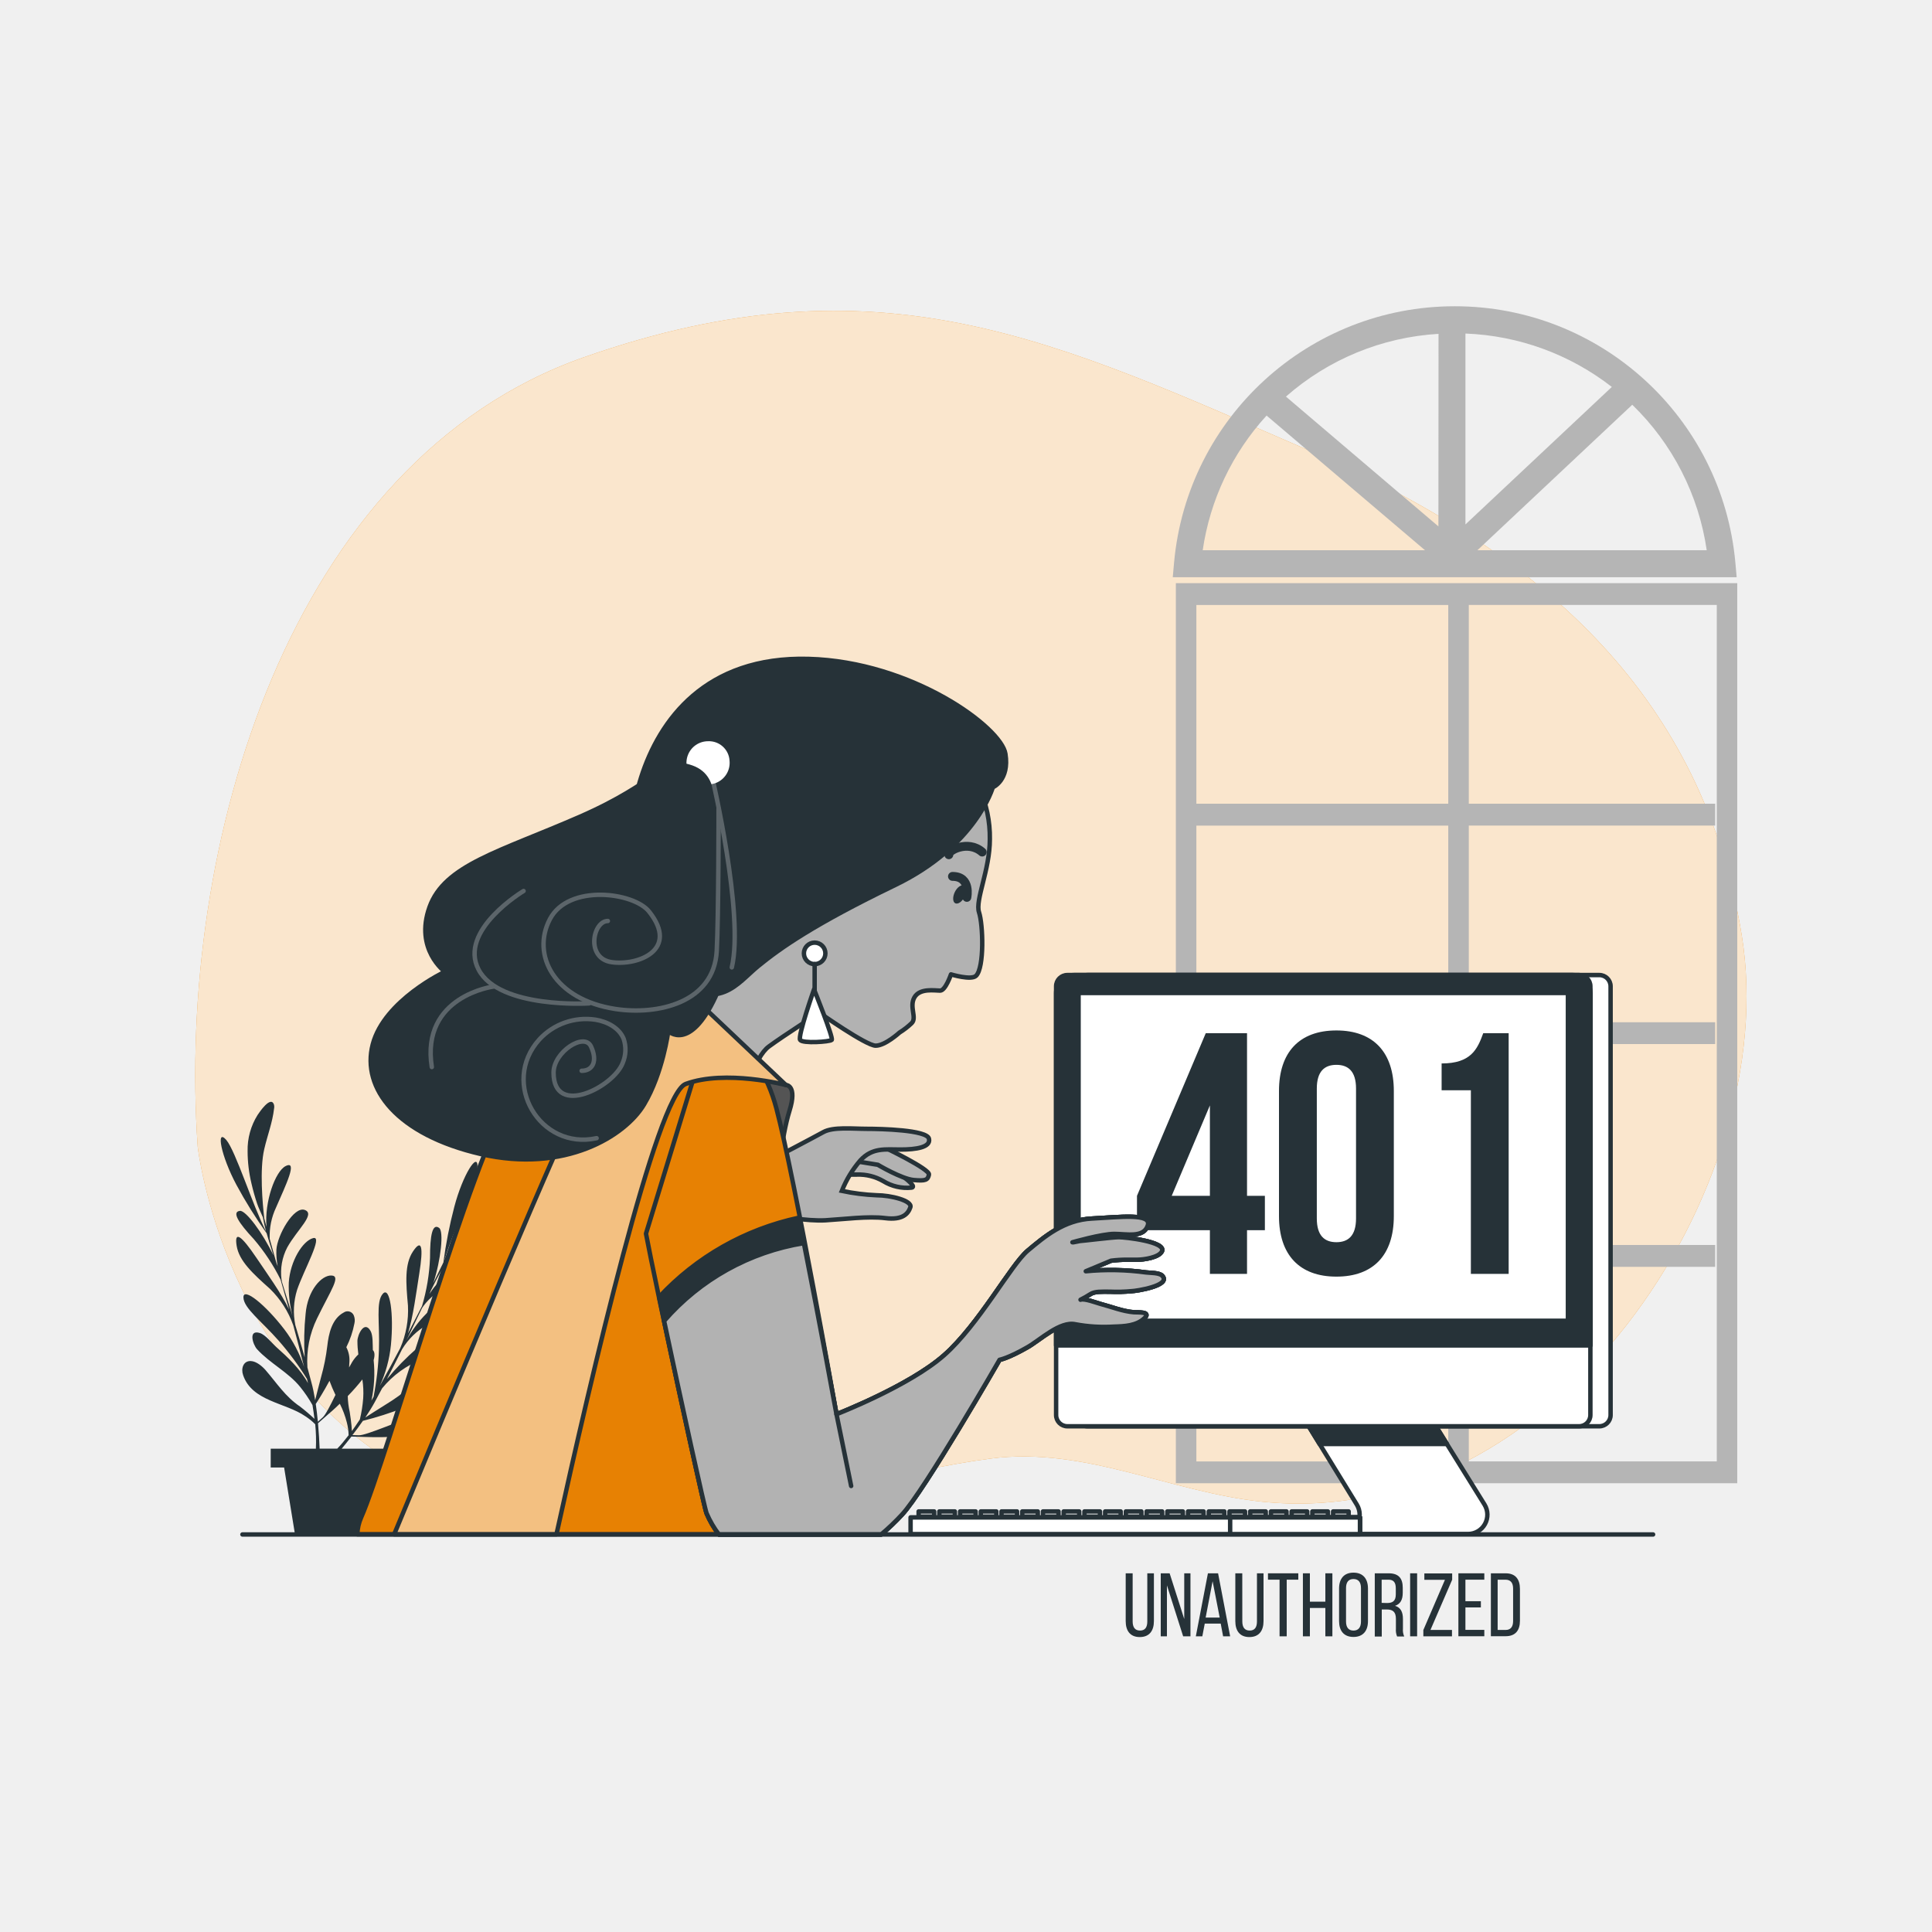
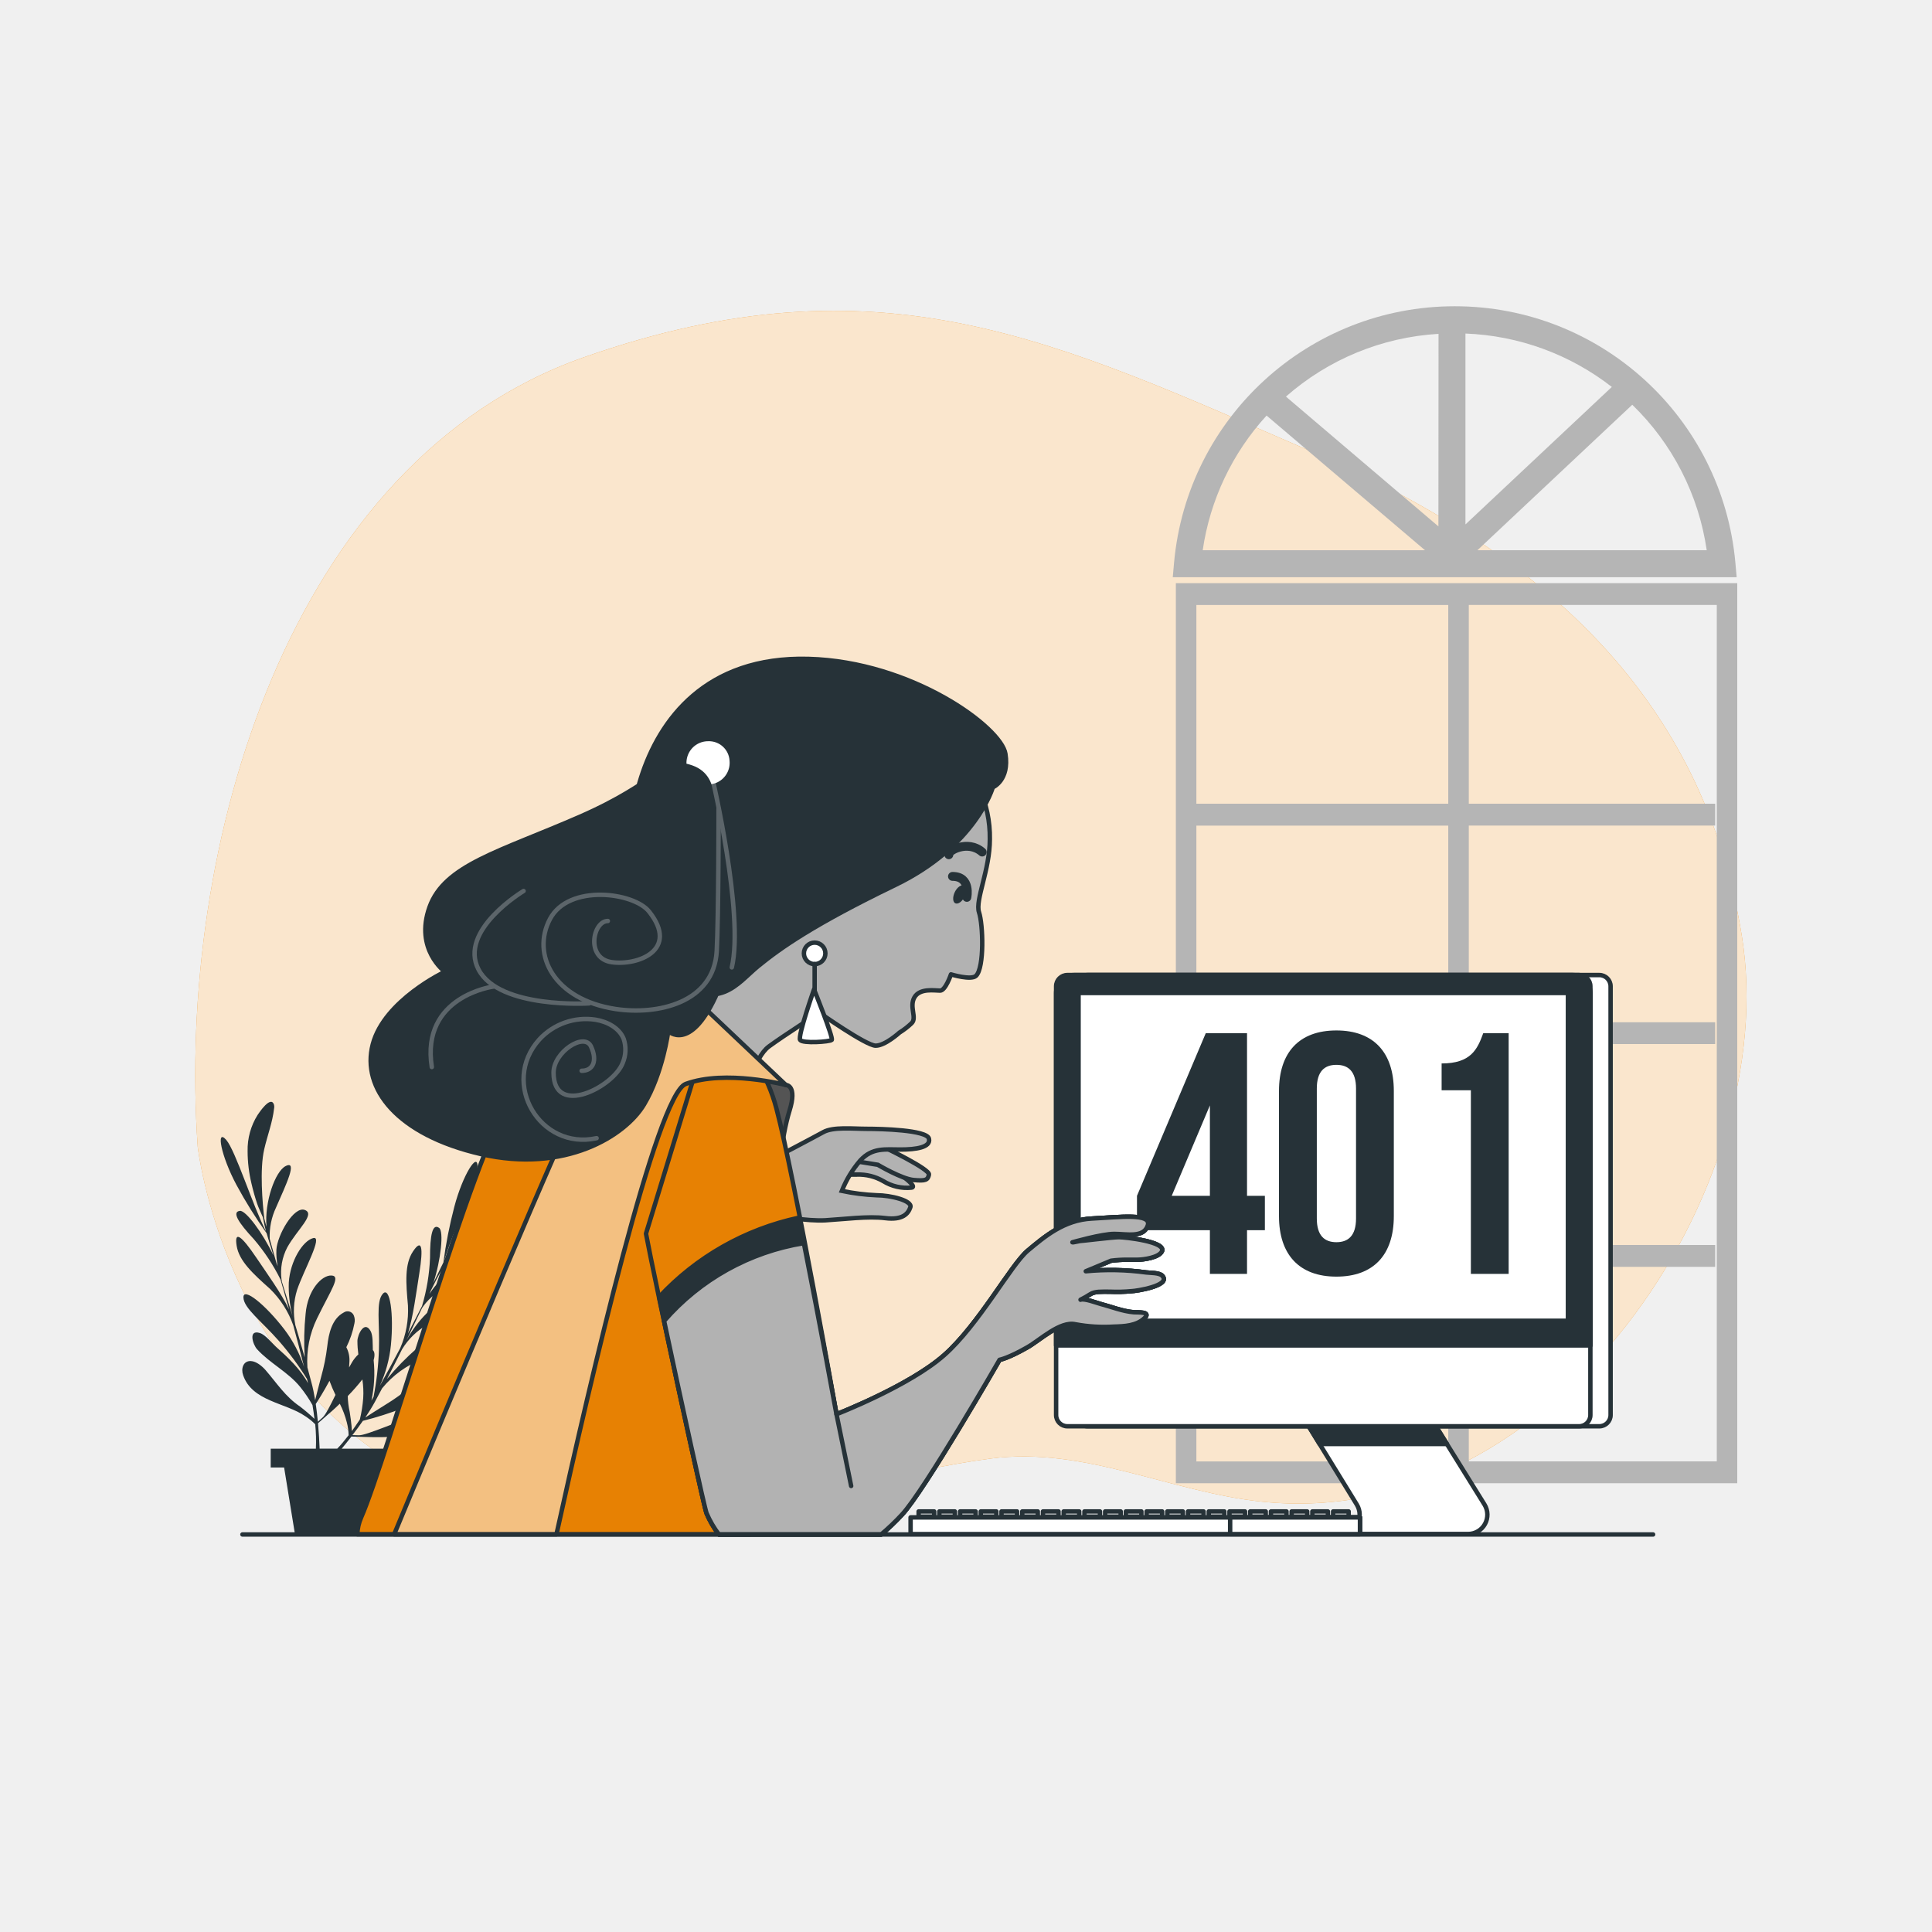
<svg xmlns="http://www.w3.org/2000/svg" viewBox="0 0 500 500">
  <defs>
    <clipPath id="freepik--clip-path--inject-16">
      <path d="M180.57,259.19s-16.11-3.05-25.86,15.38c-8.22,15.51-42.18,97.13-52.7,122.51h42c8.87-40.35,26-113.81,33.44-116.55,10.29-3.8,25.94.27,25.94.27Z" style="fill:#E78103;stroke:#263238;stroke-linecap:round;stroke-linejoin:round;stroke-width:1.148px" />
    </clipPath>
  </defs>
  <g id="freepik--background-simple--inject-16">
    <path d="M51.18,296.87s6.9,60.2,58.06,85.92,101.27.7,147.28-5.33c24.09-3.15,46.44,8.69,70.06,11.17,75.54,7.93,134.82-81.08,124.18-146.56-9.2-56.69-45.43-96.7-111.43-125.24S227.93,65.57,151.26,92.41,45.71,218.93,51.18,296.87Z" style="fill:#E78103" />
    <path d="M51.18,296.87s6.9,60.2,58.06,85.92,101.27.7,147.28-5.33c24.09-3.15,46.44,8.69,70.06,11.17,75.54,7.93,134.82-81.08,124.18-146.56-9.2-56.69-45.43-96.7-111.43-125.24S227.93,65.57,151.26,92.41,45.71,218.93,51.18,296.87Z" style="fill:#fff;opacity:0.8" />
  </g>
  <g id="freepik--Window--inject-16">
    <path d="M304.31,383.86H449.6V150.92H304.31Zm75.81-56h63.76V322.2H380.12v-52h63.76v-5.64H380.12V213.66h63.76V208H380.12V156.56H444.3V378.21H380.12Zm-70.5-171.29h65.19V208H309.62Zm0,57.1h65.19v50.91H309.62Zm0,56.55h65.19v52H309.62Zm0,57.64h65.19v50.36H309.62Z" style="fill:#b5b5b5" />
    <path d="M449.11,145.58a72.93,72.93,0,0,0-145.26,0l-.34,3.81H449.45ZM311.26,142.4a65.62,65.62,0,0,1,16.53-34.85l41,34.85Zm61-6.17L332.8,102.64A65.6,65.6,0,0,1,372.29,86.4Zm7-49.91a65.71,65.71,0,0,1,37.88,13.82l-37.88,35.58Zm3.09,56.08,40.08-37.65A65.52,65.52,0,0,1,441.7,142.4Z" style="fill:#b5b5b5" />
  </g>
  <g id="freepik--Plants--inject-16">
    <path d="M134,302.73a16.92,16.92,0,0,0-8.29,5.07,36.21,36.21,0,0,0-5,6.8c-.9,1.56-1.72,3.17-2.48,4.8-.49,1.06-.86,2.39-1.33,3.61-.67,1.08-1.33,2.19-1.9,3.23,2-7.21,8.46-20.48,8.57-24.25.13-4.1-3.81,2-6,10.35a116.29,116.29,0,0,0-2.82,14.39c-.23.43-.43.84-.61,1.22-.4.84-1.09,2.27-2,4.13,2-6.12,2.73-13.39,1.52-14.29-1.75-1.3-2.38,1.89-2.37,7.78A50.68,50.68,0,0,1,109.22,338c-1.1,2.18-2.33,4.58-3.65,7.11,1.38-4.41,2.18-10.76,2.94-15.52,1.1-6.92.63-9.08-1.61-5.75s-1.85,8.15-1.32,14.05a24.58,24.58,0,0,1-2,11c-1.69,3.21-3.48,6.52-5.29,9.78a33.36,33.36,0,0,0,2.88-10.57c.78-8-.25-15.35-2.1-13.27s-.76,7.65-1,14.43a77,77,0,0,1-1.39,12.22l-.56,1A33.45,33.45,0,0,0,96.7,352c.37-1.34.24-2.19-.21-2.6-.06-1.51.06-3.78-.58-4.93-1.62-2.89-3.39,1-3.41,2.54a25.88,25.88,0,0,0,.24,3.51,9.3,9.3,0,0,0-1.62,2c-.24.41-.5.87-.77,1.37,0-.48.06-1,.08-1.46a7.17,7.17,0,0,0-.8-3.77,23.54,23.54,0,0,0,2.09-6.15,3.36,3.36,0,0,0-.18-2.13,1.74,1.74,0,0,0-2.59-.7c-3.08,1.63-3.9,5.55-4.25,8.69a52.21,52.21,0,0,1-1.6,8c-.63,2.37-1.18,4.51-1.54,6-.27-1.65-.58-3.25-1-4.73-.35-1.29-.68-2.54-1-3.74a25.07,25.07,0,0,1,2.48-12.67c3.64-7.48,6.27-11,3.75-11.13s-6.18,3.77-6.7,9.93a68.92,68.92,0,0,0-.24,11.25c-.8-2.87-1.59-5.57-2.41-8.32a18.19,18.19,0,0,1,.45-9.15c1.72-5.08,6.85-14.1,4.15-13.39s-5.94,5.94-6.3,11.48a30.14,30.14,0,0,0,.95,8.6c-.59-1.93-1.21-3.92-1.88-6-.28-.9-.58-1.85-.87-2.84,0-.16,0-.33-.08-.5a14.06,14.06,0,0,1,1.48-8.33c2.58-4.64,7.38-8.62,4.55-9.69s-7.12,6.49-7.36,10.27a18,18,0,0,0,.34,4.28c-.11-.29-.23-.59-.35-.88-.61-2.16-1.2-4.3-1.72-6.2a17.34,17.34,0,0,1,1.64-8.11c2.52-5.78,5.73-12.39,2.46-10.71-2.64,1.36-5.49,9.16-4.93,15.74-.22-.86-.42-1.6-.58-2.2-.43-3.77-1.24-12.65,0-17.94.81-3.53,2.13-6.87,2.54-10.5a2.23,2.23,0,0,0-.06-1.12c-.88-2.19-3.73,2.07-4.2,2.77a16.93,16.93,0,0,0-2.59,9.37,35.89,35.89,0,0,0,1,8.38c.4,1.75.89,3.49,1.46,5.2.36,1.11,1,2.34,1.49,3.54.24,1.25.52,2.52.81,3.66C65.38,312,61,297.88,58.55,295c-2.71-3.08-1.4,4.09,2.66,11.68A116.31,116.31,0,0,0,69,319.16c.13.47.26.91.39,1.31.28.89.75,2.41,1.35,4.39-2.75-5.81-7.14-11.65-8.64-11.49-2.16.24-.44,3,3.58,7.31a51,51,0,0,1,6.93,10.48c.68,2.35,1.42,4.94,2.18,7.69-2-4.17-5.75-9.36-8.44-13.35-3.92-5.81-5.74-7.07-5.11-3.11s4.21,7.22,8.64,11.17A24.74,24.74,0,0,1,75.9,343c.95,3.49,1.9,7.14,2.8,10.76a33.39,33.39,0,0,0-5.1-9.7C68.7,337.66,62.93,333,63,335.78s4.66,6.11,9.13,11.2a75.11,75.11,0,0,1,7.32,9.89c.09.36.18.73.26,1.09-2-3.67-5.19-6.66-8.29-9.42-1.09-1-2.74-3.1-4.15-3.55-3.14-1-1.79,3.05-.75,4.18,3.36,3.68,8.1,5.95,11.21,9.82a34,34,0,0,1,3.14,4.64c.22,1.27.38,2.46.51,3.57A48.67,48.67,0,0,0,77.63,364c-3.8-2.56-6-6.07-8.93-9.45-.88-1-2.37-2.25-3.78-2.31-2-.09-2.59,2-2,3.65,2.31,6.8,11,7.1,16.09,10.63a14.82,14.82,0,0,1,2.57,2.08,43.19,43.19,0,0,1,.17,6.32H70.06v4.87h3.47l2.82,17.34H99.71l2.82-17.34H106v-4.87H88.43c.8-1,1.66-2,2.52-3.14l3.7.11s12.84.56,17.55-2,.51-5-4-3.69-13.37,5.31-15.33,5.25l-1.66-.05c.92-1.19,1.84-2.43,2.71-3.69a86,86,0,0,0,10.41-3.32c3.69-1.46,8-2.64,11.14-5.11a3.4,3.4,0,0,0,1.32-1.68,1.74,1.74,0,0,0-1.41-2.27c-3.37-.91-6.65,1.39-9,3.45a53,53,0,0,1-6.63,4.76c-2.08,1.29-3.94,2.49-5.21,3.31.93-1.38,1.79-2.77,2.52-4.12.63-1.18,1.24-2.31,1.82-3.42a25.08,25.08,0,0,1,10.46-7.57c7.76-3,12.07-3.74,10.34-5.57s-7.1-1.47-11.68,2.68a68.1,68.1,0,0,0-7.86,8.06c1.37-2.64,2.65-5.16,3.92-7.73a18.23,18.23,0,0,1,6.58-6.38c4.72-2.53,14.62-5.63,12.16-6.95s-8.39.28-12.43,4.09a30,30,0,0,0-5.18,6.94c.89-1.82,1.79-3.7,2.74-5.69.41-.86.85-1.75,1.3-2.67.1-.14.2-.28.29-.43a14,14,0,0,1,6.77-5.07c5-1.63,11.28-1.27,9.93-4s-9.63-.11-12.39,2.48a18.71,18.71,0,0,0-2.67,3.36c.12-.28.24-.58.35-.88,1-2,2-4,3-5.7a17.32,17.32,0,0,1,6.73-4.81c5.79-2.5,12.65-5.15,9.11-6.15-2.86-.81-10.27,2.94-14.34,8.14l1.07-2c2.26-3.06,7.73-10.1,12.23-13.13,3-2,6.25-3.57,9-5.94a2.37,2.37,0,0,0,.72-.86C139.85,301.36,134.86,302.53,134,302.73ZM81.72,363.35c.75-1.15,2.08-3.27,3.55-6A37.87,37.87,0,0,0,86.82,361c-1.36,2.79-2.6,5.22-3.32,5.84l-1.24,1.1C82.12,366.41,81.94,364.87,81.72,363.35Zm8.5,8.09c-1.06,1.37-2,2.51-2.94,3.47H82.72c-.07-1.86-.2-4.14-.42-6.57l2.78-2.45s1.22-1,2.86-2.61a23.5,23.5,0,0,1,1.83,4.88A14.24,14.24,0,0,1,90.22,371.44ZM94,361.82a34.53,34.53,0,0,1-.87,5.54c-.71,1.08-1.4,2.06-2.06,3-.06-1.68-.51-4.71-.56-4.92a20.64,20.64,0,0,1-.51-4.14A54.37,54.37,0,0,0,93.78,357,22.5,22.5,0,0,1,94,361.82Z" style="fill:#263238" />
  </g>
  <g id="freepik--Device--inject-16">
    <path d="M368,363.31l16.19,26.07A5,5,0,0,1,380,397H346.9a5,5,0,0,0,4.25-7.6l-15.66-25.51Z" style="fill:#fff;stroke:#263238;stroke-linecap:round;stroke-linejoin:round;stroke-width:1.148px" />
    <polygon points="368.02 363.31 335.49 363.89 341.51 373.7 374.47 373.7 368.02 363.31" style="fill:#263238;stroke:#263238;stroke-linecap:round;stroke-linejoin:round;stroke-width:1.148px" />
    <rect x="278.55" y="252.34" width="138.27" height="116.78" rx="2.91" transform="translate(695.37 621.46) rotate(180)" style="fill:#fff;stroke:#263238;stroke-linecap:round;stroke-linejoin:round;stroke-width:1.148px" />
    <rect x="273.32" y="252.34" width="138.27" height="116.78" rx="2.91" transform="translate(684.91 621.46) rotate(180)" style="fill:#fff;stroke:#263238;stroke-linecap:round;stroke-linejoin:round;stroke-width:1.148px" />
    <path d="M278,252.34H407a4.65,4.65,0,0,1,4.64,4.65V348.2H273.32V257A4.65,4.65,0,0,1,278,252.34Z" style="fill:#263238;stroke:#263238;stroke-linecap:round;stroke-linejoin:round;stroke-width:1.148px" />
    <rect x="279.13" y="256.99" width="126.65" height="84.82" transform="translate(684.91 598.8) rotate(180)" style="fill:#fff;stroke:#263238;stroke-linecap:round;stroke-linejoin:round;stroke-width:1.148px" />
    <rect x="237.74" y="391.16" width="4.02" height="1.34" style="fill:#fff;stroke:#263238;stroke-linecap:round;stroke-linejoin:round;stroke-width:1.148px" />
    <rect x="243.1" y="391.16" width="4.02" height="1.34" style="fill:#fff;stroke:#263238;stroke-linecap:round;stroke-linejoin:round;stroke-width:1.148px" />
    <rect x="248.47" y="391.16" width="4.02" height="1.34" style="fill:#fff;stroke:#263238;stroke-linecap:round;stroke-linejoin:round;stroke-width:1.148px" />
    <rect x="253.83" y="391.16" width="4.02" height="1.34" style="fill:#fff;stroke:#263238;stroke-linecap:round;stroke-linejoin:round;stroke-width:1.148px" />
    <rect x="259.19" y="391.16" width="4.02" height="1.34" style="fill:#fff;stroke:#263238;stroke-linecap:round;stroke-linejoin:round;stroke-width:1.148px" />
    <rect x="264.56" y="391.16" width="4.02" height="1.34" style="fill:#fff;stroke:#263238;stroke-linecap:round;stroke-linejoin:round;stroke-width:1.148px" />
    <rect x="269.92" y="391.16" width="4.02" height="1.34" style="fill:#fff;stroke:#263238;stroke-linecap:round;stroke-linejoin:round;stroke-width:1.148px" />
    <rect x="275.28" y="391.16" width="4.02" height="1.34" style="fill:#fff;stroke:#263238;stroke-linecap:round;stroke-linejoin:round;stroke-width:1.148px" />
    <rect x="280.65" y="391.16" width="4.02" height="1.34" style="fill:#fff;stroke:#263238;stroke-linecap:round;stroke-linejoin:round;stroke-width:1.148px" />
    <rect x="286.01" y="391.16" width="4.02" height="1.34" style="fill:#fff;stroke:#263238;stroke-linecap:round;stroke-linejoin:round;stroke-width:1.148px" />
    <rect x="291.37" y="391.16" width="4.02" height="1.34" style="fill:#fff;stroke:#263238;stroke-linecap:round;stroke-linejoin:round;stroke-width:1.148px" />
    <rect x="296.74" y="391.16" width="4.02" height="1.34" style="fill:#fff;stroke:#263238;stroke-linecap:round;stroke-linejoin:round;stroke-width:1.148px" />
    <rect x="302.1" y="391.16" width="4.02" height="1.34" style="fill:#fff;stroke:#263238;stroke-linecap:round;stroke-linejoin:round;stroke-width:1.148px" />
    <rect x="307.46" y="391.16" width="4.02" height="1.34" style="fill:#fff;stroke:#263238;stroke-linecap:round;stroke-linejoin:round;stroke-width:1.148px" />
    <rect x="312.83" y="391.16" width="4.02" height="1.34" style="fill:#fff;stroke:#263238;stroke-linecap:round;stroke-linejoin:round;stroke-width:1.148px" />
    <rect x="318.19" y="391.16" width="4.02" height="1.34" style="fill:#fff;stroke:#263238;stroke-linecap:round;stroke-linejoin:round;stroke-width:1.148px" />
    <rect x="323.55" y="391.16" width="4.02" height="1.34" style="fill:#fff;stroke:#263238;stroke-linecap:round;stroke-linejoin:round;stroke-width:1.148px" />
    <rect x="328.92" y="391.16" width="4.02" height="1.34" style="fill:#fff;stroke:#263238;stroke-linecap:round;stroke-linejoin:round;stroke-width:1.148px" />
    <rect x="334.28" y="391.16" width="4.02" height="1.34" style="fill:#fff;stroke:#263238;stroke-linecap:round;stroke-linejoin:round;stroke-width:1.148px" />
    <rect x="339.64" y="391.16" width="4.02" height="1.34" style="fill:#fff;stroke:#263238;stroke-linecap:round;stroke-linejoin:round;stroke-width:1.148px" />
    <rect x="345.01" y="391.16" width="4.02" height="1.34" style="fill:#fff;stroke:#263238;stroke-linecap:round;stroke-linejoin:round;stroke-width:1.148px" />
    <rect x="235.66" y="392.7" width="116.29" height="4.34" style="fill:#fff;stroke:#263238;stroke-linecap:round;stroke-linejoin:round;stroke-width:1.148px" />
    <rect x="323.59" y="392.7" width="28.37" height="4.34" style="fill:#263238;stroke:#263238;stroke-linecap:round;stroke-linejoin:round;stroke-width:1.148px" />
  </g>
  <g id="freepik--Text--inject-16">
    <path d="M294.25,309.48l17.8-42.09h10.68v42.09h4.62v8.9h-4.62v11.3h-9.61v-11.3H294.25Zm18.87,0v-23.4l-9.88,23.4Z" style="fill:#263238" />
    <path d="M331,282.34c0-10,5.25-15.66,14.86-15.66s14.86,5.69,14.86,15.66v32.39c0,10-5.25,15.66-14.86,15.66S331,324.69,331,314.73Zm9.79,33c0,4.45,2,6.14,5.07,6.14s5.08-1.69,5.08-6.14V281.72c0-4.45-2-6.14-5.08-6.14s-5.07,1.69-5.07,6.14Z" style="fill:#263238" />
    <path d="M373.09,275.22c7.57,0,9.26-3.65,10.77-7.83h6.58v62.29h-9.78V282.16h-7.57Z" style="fill:#263238" />
-     <path d="M293.13,419.63c0,1.47.58,2.36,1.91,2.36s1.88-.89,1.88-2.36V407.17h1.71v12.37c0,2.47-1.15,4.13-3.66,4.13s-3.64-1.66-3.64-4.13V407.17h1.8Z" style="fill:#263238" />
-     <path d="M302,423.48H300.4V407.17h2.3L306.48,419V407.17h1.61v16.31H306.2L302,410.29Z" style="fill:#263238" />
-     <path d="M311.79,420.19l-.63,3.29h-1.68l3.13-16.31h2.63l3.12,16.31h-1.82l-.62-3.29Zm.23-1.56h3.64l-1.84-9.41Z" style="fill:#263238" />
-     <path d="M321.51,419.63c0,1.47.58,2.36,1.91,2.36s1.88-.89,1.88-2.36V407.17H327v12.37c0,2.47-1.15,4.13-3.66,4.13s-3.64-1.66-3.64-4.13V407.17h1.8Z" style="fill:#263238" />
-     <path d="M331.15,423.48V408.82h-3v-1.65H336v1.65h-3v14.66Z" style="fill:#263238" />
-     <path d="M339,416.14v7.34h-1.81V407.17H339v7.34h4v-7.34h1.82v16.31H343v-7.34Z" style="fill:#263238" />
-     <path d="M346.55,411.11c0-2.5,1.24-4.11,3.73-4.11s3.75,1.61,3.75,4.11v8.43c0,2.47-1.23,4.1-3.75,4.1s-3.73-1.63-3.73-4.1Zm1.8,8.52c0,1.5.63,2.36,1.93,2.36s1.94-.86,1.94-2.36V411c0-1.47-.61-2.35-1.94-2.35s-1.93.88-1.93,2.35Z" style="fill:#263238" />
-     <path d="M359.39,407.17c2.57,0,3.64,1.3,3.64,3.73v1.32c0,1.8-.63,2.92-2,3.36,1.49.44,2.05,1.65,2.05,3.4v2.54a4,4,0,0,0,.33,2h-1.84a4.27,4.27,0,0,1-.31-2v-2.57c0-1.84-.86-2.42-2.37-2.42h-1.29v7h-1.81V407.17Zm-.46,7.69c1.44,0,2.3-.47,2.3-2.24v-1.56c0-1.47-.53-2.24-1.88-2.24h-1.78v6Z" style="fill:#263238" />
-     <path d="M366.75,407.17v16.31h-1.81V407.17Z" style="fill:#263238" />
-     <path d="M375.77,423.48h-7.41v-1.63l5.59-13h-5.33v-1.65h7.2v1.63l-5.62,13h5.57Z" style="fill:#263238" />
-     <path d="M383.25,414.39V416h-4v5.81h4.89v1.65h-6.71V407.17h6.71v1.65h-4.89v5.57Z" style="fill:#263238" />
-     <path d="M389.66,407.17c2.54,0,3.7,1.54,3.7,4.05v8.23c0,2.49-1.16,4-3.7,4h-3.82V407.17Zm0,14.66c1.3,0,1.93-.82,1.93-2.31v-8.39c0-1.49-.63-2.31-2-2.31h-2v13Z" style="fill:#263238" />
  </g>
  <g id="freepik--Character--inject-16">
    <path d="M253.37,203.86a30.66,30.66,0,0,1,2.8,13.32c0,8-3.85,15.76-2.8,18.92s1.41,14.26-.76,16.43c-1.24,1.24-6.5-.36-6.5-.36s-1.41,4.2-2.81,4.2-5.25-.7-6.65,1.75.7,5.26-.7,6.66a19,19,0,0,1-3.16,2.45s-3.71,3.39-6.17,3.39-14.55-8.53-14.55-8.53S202.84,268,199,270.82s-6,12.42-6,12.42-20.78-14.75-17.27-28.41,44.7-33.1,58-40.81S253.37,203.86,253.37,203.86Z" style="fill:#b2b2b2;stroke:#263238;stroke-linecap:round;stroke-linejoin:round;stroke-width:1.148px" />
    <path d="M250.22,232.24s1.18-5.43-3.72-5.43" style="fill:none;stroke:#263238;stroke-linecap:round;stroke-linejoin:round;stroke-width:2.297px" />
    <path d="M245.56,221.21c-.49-.93,4.84-4,8.63-.7" style="fill:none;stroke:#263238;stroke-linecap:round;stroke-linejoin:round;stroke-width:2.297px" />
    <path d="M249.62,232.08c-.61,1.27-1.67,2-2.37,1.7s-.76-1.64-.15-2.91,1.68-2,2.37-1.71S250.24,230.8,249.62,232.08Z" style="fill:#263238" />
    <path d="M213.61,246.73a2.78,2.78,0,1,1-2.78-2.78A2.78,2.78,0,0,1,213.61,246.73Z" style="fill:#fff;stroke:#263238;stroke-linecap:round;stroke-linejoin:round;stroke-width:1.148px" />
    <line x1="210.83" y1="249.51" x2="210.83" y2="259.32" style="fill:#fff;stroke:#263238;stroke-linecap:round;stroke-linejoin:round;stroke-width:1.148px" />
    <path d="M210.67,256.05s-4.25,12.1-3.6,13.08,7.69.49,8.18,0S210.67,256.05,210.67,256.05Z" style="fill:#fff;stroke:#263238;stroke-linecap:round;stroke-linejoin:round;stroke-width:1.148px" />
    <path d="M229.42,301.44s8.73,5.64,6.48,5.92a11.72,11.72,0,0,1-7.32-1.69,12.67,12.67,0,0,0-6.77-1.69h-5.63s2.25-4,5.07-4.51S229.42,301.44,229.42,301.44Z" style="fill:#b2b2b2;stroke:#263238;stroke-linecap:round;stroke-miterlimit:10;stroke-width:1.148px" />
    <path d="M228.86,296.93s11.83,5.64,11.55,7.05-.85,1.69-3.95,1.41-9.29-3.95-9.29-3.95l-7-1.13S224.35,294.12,228.86,296.93Z" style="fill:#b2b2b2;stroke:#263238;stroke-linecap:round;stroke-miterlimit:10;stroke-width:1.148px" />
    <path d="M199.27,300.31s11.27-5.91,13.81-7.32,7.61-.85,11.27-.85,15.5.28,16.06,2.54-3.38,2.82-7.33,2.82-7.32-.57-10.42,2.81a27.69,27.69,0,0,0-4.79,7.89,55,55,0,0,0,9,1.13c3.66,0,9.29,1.41,8.73,3.1s-2,3.38-6.48,2.82-10.71.28-15.5.56-12.11-1.13-12.11-1.13Z" style="fill:#b2b2b2;stroke:#263238;stroke-linecap:round;stroke-miterlimit:10;stroke-width:1.148px" />
    <path d="M203.41,280.8s3,0,.91,6.66S201,306.81,201,306.81l-9.68-32.06Z" style="fill:#545454;stroke:#263238;stroke-linecap:round;stroke-miterlimit:10;stroke-width:1.148px" />
    <path d="M194.07,397.08a28.77,28.77,0,0,0,1.82-2.94c6.14-11.56,8.31-47.68,7.23-71.53s-1.86-37.79-6.55-46.46c0,0-11.1-12.51-22.3-17.93s-31.85,10.2-42,25.74S100,377.89,93.47,392.7a11.78,11.78,0,0,0-1,4.38Z" style="fill:#E78103;stroke:#263238;stroke-linecap:round;stroke-linejoin:round;stroke-width:1.148px" />
    <path d="M287.26,334.29a40.84,40.84,0,0,0,5.67-.15c.87,0,10.39-1.4,7.83-4-.79-.79-3.12-.7-4.14-.83A67.44,67.44,0,0,0,281,329l6.54-2.73a31.78,31.78,0,0,1,4.2-.26c.8,0,1.7,0,2.63,0,1.59,0,5.53-.56,6.32-2.14,1.27-2.54-9.59-3.69-11.16-3.69s-9.66,1-10.09,1l-1.61.32h-.29s7.58-2.17,10.83-2.17,7.59,1.09,8.67-2.17-7.22-2.16-14.45-1.8-12.28,4.69-16.61,8.31-12.65,19.14-21.68,27.09S216.48,366,216.48,366s-10.86-61.46-15.55-79.16-17-22.29-17-22.29l-16.75,54.71c2.12,11.44,15,71,15.67,72.39a25.34,25.34,0,0,0,3.18,5.46h42a59.8,59.8,0,0,0,5.35-5.1c5.78-6.15,25.29-40.1,25.29-40.1s2.17-.36,7.23-3.26c3.28-1.87,8.41-6.82,12.39-5.93a40.48,40.48,0,0,0,9.95.61c2.72-.08,5.94-.2,8-2.26,1.69-1.69-1.85-1.38-2.8-1.46-3-.25-5.75-1.4-8.63-2.15-.91-.24-4.31-1.53-5.19-1.09a27.46,27.46,0,0,0,2.53-1.44C283.32,334.17,285.09,334.29,287.26,334.29Z" style="fill:#E78103;stroke:#263238;stroke-linecap:round;stroke-linejoin:round;stroke-width:1.148px" />
    <path d="M287.26,334.29a40.84,40.84,0,0,0,5.67-.15c.87,0,10.39-1.4,7.83-4-.79-.79-3.12-.7-4.14-.83A67.44,67.44,0,0,0,281,329l6.54-2.73a31.78,31.78,0,0,1,4.2-.26c.8,0,1.7,0,2.63,0,1.59,0,5.53-.56,6.32-2.14,1.27-2.54-9.59-3.69-11.16-3.69s-9.66,1-10.09,1l-1.61.32h-.29s7.58-2.17,10.83-2.17,7.59,1.09,8.67-2.17-7.22-2.16-14.45-1.8-12.28,4.69-16.61,8.31-12.65,19.14-21.68,27.09S216.48,366,216.48,366s-5.06-27.68-9.76-50.85a69.12,69.12,0,0,0-36.15,20.53c4.55,21.66,11.8,54.94,12.32,56a25.34,25.34,0,0,0,3.18,5.46h42a59.8,59.8,0,0,0,5.35-5.1c5.78-6.15,25.29-40.1,25.29-40.1s2.17-.36,7.23-3.26c3.28-1.87,8.41-6.82,12.39-5.93a40.48,40.48,0,0,0,9.95.61c2.72-.08,5.94-.2,8-2.26,1.69-1.69-1.85-1.38-2.8-1.46-3-.25-5.75-1.4-8.63-2.15-.91-.24-4.31-1.53-5.19-1.09a27.46,27.46,0,0,0,2.53-1.44C283.32,334.17,285.09,334.29,287.26,334.29Z" style="fill:#263238;stroke:#263238;stroke-linecap:round;stroke-linejoin:round;stroke-width:1.148px" />
    <path d="M287.26,334.29a40.84,40.84,0,0,0,5.67-.15c.87,0,10.39-1.4,7.83-4-.79-.79-3.12-.7-4.14-.83A67.44,67.44,0,0,0,281,329l6.54-2.73a31.78,31.78,0,0,1,4.2-.26c.8,0,1.7,0,2.63,0,1.59,0,5.53-.56,6.32-2.14,1.27-2.54-9.59-3.69-11.16-3.69s-9.66,1-10.09,1l-1.61.32h-.29s7.58-2.17,10.83-2.17,7.59,1.09,8.67-2.17-7.22-2.16-14.45-1.8-12.28,4.69-16.61,8.31-12.65,19.14-21.68,27.09S216.48,366,216.48,366s-4.16-22.76-8.44-44.28a60.7,60.7,0,0,0-36.17,20.14c4.51,21.28,10.55,48.85,11,49.79a25.34,25.34,0,0,0,3.18,5.46h42a59.8,59.8,0,0,0,5.35-5.1c5.78-6.15,25.29-40.1,25.29-40.1s2.17-.36,7.23-3.26c3.28-1.87,8.41-6.82,12.39-5.93a40.48,40.48,0,0,0,9.95.61c2.72-.08,5.94-.2,8-2.26,1.69-1.69-1.85-1.38-2.8-1.46-3-.25-5.75-1.4-8.63-2.15-.91-.24-4.31-1.53-5.19-1.09a27.46,27.46,0,0,0,2.53-1.44C283.32,334.17,285.09,334.29,287.26,334.29Z" style="fill:#b2b2b2;stroke:#263238;stroke-linecap:round;stroke-linejoin:round;stroke-width:1.148px" />
    <line x1="216.48" y1="365.97" x2="220.28" y2="384.57" style="fill:#fff;stroke:#263238;stroke-linecap:round;stroke-linejoin:round;stroke-width:1.148px" />
    <path d="M180.57,259.19s-16.11-3.05-25.86,15.38c-8.22,15.51-42.18,97.13-52.7,122.51h42c8.87-40.35,26-113.81,33.44-116.55,10.29-3.8,25.94.27,25.94.27Z" style="fill:#E78103" />
    <g style="clip-path:url(#freepik--clip-path--inject-16)">
      <path d="M144,397.08c8.87-40.35,26-113.81,33.44-116.55,10.29-3.8,25.94.27,25.94.27l-22.84-21.61s-16.11-3.05-25.86,15.38c-8.22,15.51-42.18,97.13-52.7,122.51Z" style="fill:#fff;opacity:0.5" />
    </g>
    <path d="M180.57,259.19s-16.11-3.05-25.86,15.38c-8.22,15.51-42.18,97.13-52.7,122.51h42c8.87-40.35,26-113.81,33.44-116.55,10.29-3.8,25.94.27,25.94.27Z" style="fill:none;stroke:#263238;stroke-linecap:round;stroke-linejoin:round;stroke-width:1.148px" />
    <rect x="318.36" y="392.7" width="33.6" height="4.34" style="fill:#fff;stroke:#263238;stroke-linecap:round;stroke-linejoin:round;stroke-width:1.148px" />
    <path d="M256.94,203.76s-4.33,15.17-25.28,25.29S202,245.3,196.25,250s-9.75,11.92-23.48,3.61-11.56-37.57-6.86-52.38,16.61-31.43,43.35-30.71,49.85,17.7,50.94,24.57S256.94,203.76,256.94,203.76Z" style="fill:#263238;stroke:#263238;stroke-linecap:round;stroke-linejoin:round;stroke-width:1.148px" />
    <path d="M188.81,196.91a5.59,5.59,0,1,1-5.57-5.08A5.34,5.34,0,0,1,188.81,196.91Z" style="fill:#fff" />
    <path d="M183.43,211.65s3.35-10.23-4.39-13-8.19,3.65-29,12.74-35,12.47-38.89,23.4,4,16.7,4,16.7-15.69,7.38-18.68,18.79,6.31,23.39,28,28.39,37.31-4.65,42.2-12.82,6.28-19,6.28-19,5.5,5.51,12.22-8.89S183.43,211.65,183.43,211.65Z" style="fill:#263238;stroke:#263238;stroke-linecap:round;stroke-linejoin:round;stroke-width:1.148px" />
    <g style="opacity:0.25">
      <path d="M189.39,250.36c3.25-13.73-5.06-49.13-5.06-49.13" style="fill:none;stroke:#fff;stroke-linecap:round;stroke-linejoin:round;stroke-width:1.148px" />
      <path d="M154.4,294.56c-14.63,3.21-25-14.23-14.83-25.54a16.4,16.4,0,0,1,14.56-5.12c3,.49,6.12,2.1,7.27,4.94a8.74,8.74,0,0,1-.25,6.26c-2.33,6.15-17.89,14.21-17.89,2.5,0-5.33,7.94-10.53,9.69-6.78s.49,6.3-2.42,6.3" style="fill:none;stroke:#fff;stroke-linecap:round;stroke-linejoin:round;stroke-width:1.148px" />
      <path d="M157.31,238.35c-3.87,0-5.81,9.69,1,10.66s17.56-3.17,9.69-13.08c-3.92-5-20.83-7.27-25.68,1.93s1,20.84,17,23.27c10.85,1.64,25.42-1.59,26.17-15,.48-8.72.48-36.83.48-36.83" style="fill:none;stroke:#fff;stroke-linecap:round;stroke-linejoin:round;stroke-width:1.148px" />
      <path d="M135.5,230.59s-17,10.18-11.63,20.36,28.6,8.72,28.6,8.72" style="fill:none;stroke:#fff;stroke-linecap:round;stroke-linejoin:round;stroke-width:1.148px" />
      <path d="M127.75,255.31s-18.9,2.42-16,20.84" style="fill:none;stroke:#fff;stroke-linecap:round;stroke-linejoin:round;stroke-width:1.148px" />
    </g>
    <rect x="88.23" y="152.82" width="225.84" height="244.22" style="fill:none" />
    <line x1="62.74" y1="397.12" x2="427.82" y2="397.12" style="fill:none;stroke:#263238;stroke-linecap:round;stroke-linejoin:round;stroke-width:1.148px" />
  </g>
</svg>
